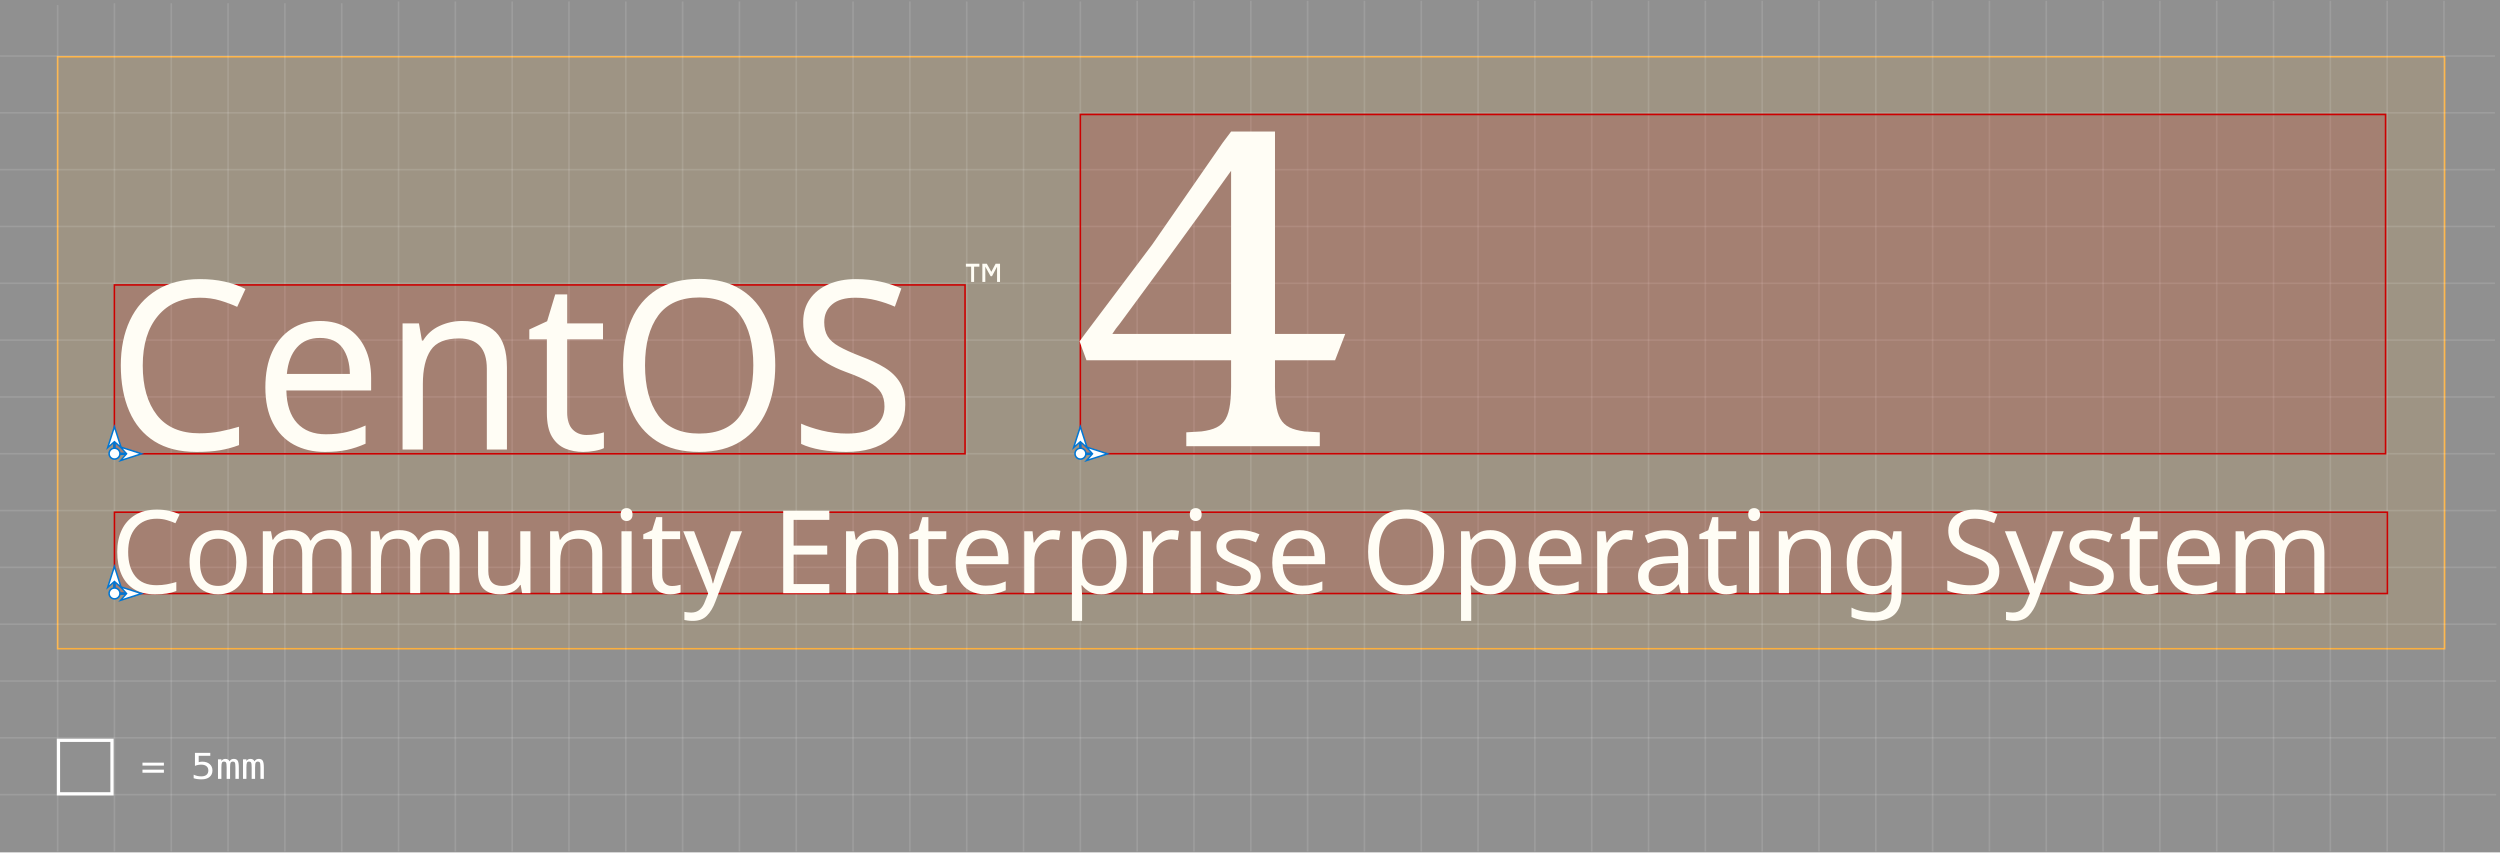
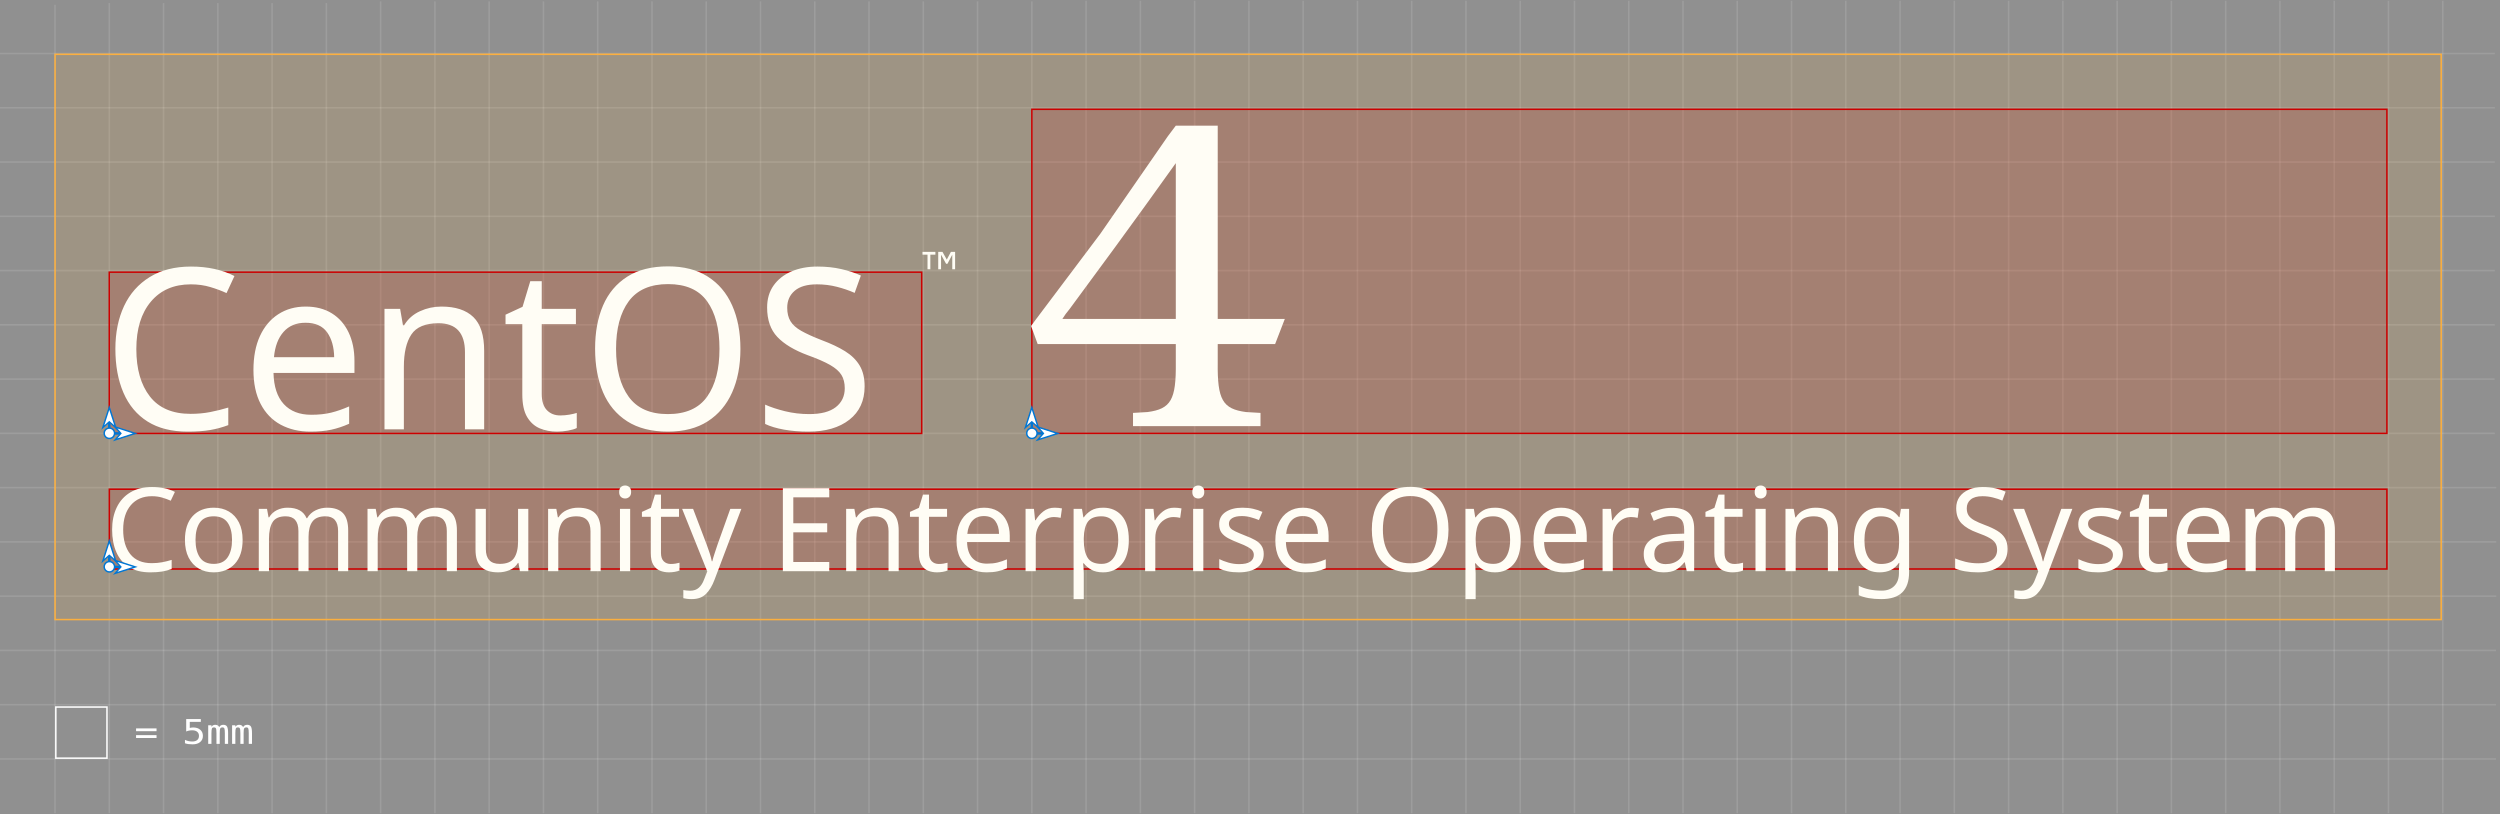
- <svg xmlns="http://www.w3.org/2000/svg" xmlns:xlink="http://www.w3.org/1999/xlink" width="779.528" height="265.748" id="svg3106" version="1.0">
+ <svg xmlns="http://www.w3.org/2000/svg" xmlns:xlink="http://www.w3.org/1999/xlink" width="816.188" height="265.748" id="svg3106" version="1.0">
  <defs id="defs3108">
    <clipPath clipPathUnits="userSpaceOnUse" id="clipPath4429">
      <g transform="matrix(0.9947658,0,0,1,1.786099,0)" id="g4431">
        <path style="fill:#eea623;fill-opacity:1;fill-rule:evenodd;stroke:none;stroke-width:30;stroke-linecap:round;stroke-linejoin:round;marker:none;marker-start:none;marker-mid:none;marker-end:none;stroke-miterlimit:4;stroke-dasharray:none;stroke-dashoffset:0;stroke-opacity:1;visibility:visible;display:inline;overflow:visible" d="M 322.541,2800.938 L 318.106,2806.667 L 313.671,2800.938 L 313.671,2757.795 L 294.732,2757.795 L 318.106,2732.258 L 341.238,2757.795 L 322.541,2757.795 L 322.541,2800.938 z" id="path4433" />
      </g>
    </clipPath>
  </defs>
  <g id="layer1" transform="translate(-0.2825948,-822.0471)">
-     <rect style="fill:#8c8c8c;fill-opacity:0.955;stroke:none;stroke-width:1;stroke-linecap:round;stroke-linejoin:miter;stroke-miterlimit:4;stroke-dasharray:none;stroke-dashoffset:0;stroke-opacity:0.089;display:inline" id="CENTOSARTWORK" width="779.528" height="265.748" x="0.283" y="822.047" clip-path="none" />
-     <rect y="839.764" x="18.249" height="184.56" width="744.297" id="rect5058" style="opacity:1;fill:#fcaf3e;fill-opacity:0.137;stroke:#fcaf3e;stroke-width:0.5;stroke-linecap:round;stroke-linejoin:miter;stroke-miterlimit:4;stroke-dasharray:none;stroke-opacity:1" />
+     <rect style="fill:#8c8c8c;fill-opacity:0.955;stroke:none;stroke-width:1;stroke-linecap:round;stroke-linejoin:miter;stroke-miterlimit:4;stroke-dasharray:none;stroke-dashoffset:0;stroke-opacity:0.089;display:inline" id="CENTOSARTWORK" width="816.188" height="265.748" x="0.283" y="822.047" clip-path="none" />
    <g id="g5132" style="stroke:#ffffff;stroke-width:0.5;stroke-miterlimit:4;stroke-dasharray:none;stroke-opacity:0.118">
      <path id="path3685" d="M 18.249,823.619 L 18.249,1087.545" style="fill:none;fill-rule:evenodd;stroke:#ffffff;stroke-width:0.5;stroke-linecap:butt;stroke-linejoin:miter;stroke-miterlimit:4;stroke-dasharray:none;stroke-opacity:0.118;display:inline" />
-       <path style="fill:none;fill-rule:evenodd;stroke:#ffffff;stroke-width:0.501;stroke-linecap:butt;stroke-linejoin:miter;stroke-miterlimit:4;stroke-dasharray:none;stroke-opacity:0.118;display:inline" d="M 35.965,823.06 L 35.965,1087.545" id="path3687" />
-       <path id="path3689" d="M 53.682,823.06 L 53.682,1087.545" style="fill:none;fill-rule:evenodd;stroke:#ffffff;stroke-width:0.501;stroke-linecap:butt;stroke-linejoin:miter;stroke-miterlimit:4;stroke-dasharray:none;stroke-opacity:0.118;display:inline" />
-       <path style="fill:none;fill-rule:evenodd;stroke:#ffffff;stroke-width:0.501;stroke-linecap:butt;stroke-linejoin:miter;stroke-miterlimit:4;stroke-dasharray:none;stroke-opacity:0.118;display:inline" d="M 71.399,823.06 L 71.399,1087.545" id="path3691" />
-       <path id="path3693" d="M 89.115,823.06 L 89.115,1087.545" style="fill:none;fill-rule:evenodd;stroke:#ffffff;stroke-width:0.501;stroke-linecap:butt;stroke-linejoin:miter;stroke-miterlimit:4;stroke-dasharray:none;stroke-opacity:0.118;display:inline" />
-       <path style="fill:none;fill-rule:evenodd;stroke:#ffffff;stroke-width:0.501;stroke-linecap:butt;stroke-linejoin:miter;stroke-miterlimit:4;stroke-dasharray:none;stroke-opacity:0.118;display:inline" d="M 106.832,823.06 L 106.832,1087.545" id="path3695" />
-       <path id="path3697" d="M 124.548,822.502 L 124.548,1087.545" style="fill:none;fill-rule:evenodd;stroke:#ffffff;stroke-width:0.501;stroke-linecap:butt;stroke-linejoin:miter;stroke-miterlimit:4;stroke-dasharray:none;stroke-opacity:0.118;display:inline" />
-       <path style="fill:none;fill-rule:evenodd;stroke:#ffffff;stroke-width:0.501;stroke-linecap:butt;stroke-linejoin:miter;stroke-miterlimit:4;stroke-dasharray:none;stroke-opacity:0.118;display:inline" d="M 142.265,822.502 L 142.265,1087.545" id="path3699" />
-       <path id="path3701" d="M 159.981,822.502 L 159.981,1087.545" style="fill:none;fill-rule:evenodd;stroke:#ffffff;stroke-width:0.501;stroke-linecap:butt;stroke-linejoin:miter;stroke-miterlimit:4;stroke-dasharray:none;stroke-opacity:0.118;display:inline" />
-       <path style="fill:none;fill-rule:evenodd;stroke:#ffffff;stroke-width:0.501;stroke-linecap:butt;stroke-linejoin:miter;stroke-miterlimit:4;stroke-dasharray:none;stroke-opacity:0.118;display:inline" d="M 177.698,822.502 L 177.698,1087.545" id="path3703" />
-       <path id="path3705" d="M 195.414,822.502 L 195.414,1087.545" style="fill:none;fill-rule:evenodd;stroke:#ffffff;stroke-width:0.501;stroke-linecap:butt;stroke-linejoin:miter;stroke-miterlimit:4;stroke-dasharray:none;stroke-opacity:0.118;display:inline" />
-       <path style="fill:none;fill-rule:evenodd;stroke:#ffffff;stroke-width:0.501;stroke-linecap:butt;stroke-linejoin:miter;stroke-miterlimit:4;stroke-dasharray:none;stroke-opacity:0.118;display:inline" d="M 213.131,822.502 L 213.131,1087.545" id="path3707" />
-       <path id="path3709" d="M 230.847,822.502 L 230.847,1087.545" style="fill:none;fill-rule:evenodd;stroke:#ffffff;stroke-width:0.501;stroke-linecap:butt;stroke-linejoin:miter;stroke-miterlimit:4;stroke-dasharray:none;stroke-opacity:0.118;display:inline" />
-       <path style="fill:none;fill-rule:evenodd;stroke:#ffffff;stroke-width:0.501;stroke-linecap:butt;stroke-linejoin:miter;stroke-miterlimit:4;stroke-dasharray:none;stroke-opacity:0.118;display:inline" d="M 283.997,822.502 L 283.997,1087.545" id="path3711" />
-       <path id="path3713" d="M 266.281,822.502 L 266.281,1087.545" style="fill:none;fill-rule:evenodd;stroke:#ffffff;stroke-width:0.501;stroke-linecap:butt;stroke-linejoin:miter;stroke-miterlimit:4;stroke-dasharray:none;stroke-opacity:0.118;display:inline" />
-       <path id="path3717" d="M 0.533,1034.396 L 778.368,1034.396" style="fill:none;fill-rule:evenodd;stroke:#ffffff;stroke-width:0.5;stroke-linecap:square;stroke-linejoin:miter;stroke-miterlimit:4;stroke-dasharray:none;stroke-opacity:0.118;display:inline" />
-       <path style="fill:none;fill-rule:evenodd;stroke:#ffffff;stroke-width:0.5;stroke-linecap:square;stroke-linejoin:miter;stroke-miterlimit:4;stroke-dasharray:none;stroke-opacity:0.118;display:inline" d="M 0.533,1016.679 L 778.439,1016.679" id="path3719" />
-       <path id="path3721" d="M 0.533,998.962 L 778.439,998.962" style="fill:none;fill-rule:evenodd;stroke:#ffffff;stroke-width:0.5;stroke-linecap:square;stroke-linejoin:miter;stroke-miterlimit:4;stroke-dasharray:none;stroke-opacity:0.118;display:inline" />
-       <path style="fill:none;fill-rule:evenodd;stroke:#ffffff;stroke-width:0.5;stroke-linecap:square;stroke-linejoin:miter;stroke-miterlimit:4;stroke-dasharray:none;stroke-opacity:0.118;display:inline" d="M 0.533,981.246 L 778.437,981.246" id="path3723" />
-       <path id="path3725" d="M 0.533,963.529 L 777.996,963.529" style="fill:none;fill-rule:evenodd;stroke:#ffffff;stroke-width:0.5;stroke-linecap:square;stroke-linejoin:miter;stroke-miterlimit:4;stroke-dasharray:none;stroke-opacity:0.118;display:inline" />
-       <path style="fill:none;fill-rule:evenodd;stroke:#ffffff;stroke-width:0.5;stroke-linecap:square;stroke-linejoin:miter;stroke-miterlimit:4;stroke-dasharray:none;stroke-opacity:0.118;display:inline" d="M 0.533,945.813 L 777.923,945.813" id="path3727" />
-       <path id="path3729" d="M 0.533,928.096 L 777.996,928.096" style="fill:none;fill-rule:evenodd;stroke:#ffffff;stroke-width:0.5;stroke-linecap:square;stroke-linejoin:miter;stroke-miterlimit:4;stroke-dasharray:none;stroke-opacity:0.118;display:inline" />
-       <path style="fill:none;fill-rule:evenodd;stroke:#ffffff;stroke-width:0.501;stroke-linecap:butt;stroke-linejoin:miter;stroke-miterlimit:4;stroke-dasharray:none;stroke-opacity:0.118;display:inline" d="M 248.564,822.502 L 248.564,1087.545" id="path3785" />
-       <path id="path3787" d="M 301.714,822.502 L 301.714,1087.545" style="fill:none;fill-rule:evenodd;stroke:#ffffff;stroke-width:0.501;stroke-linecap:butt;stroke-linejoin:miter;stroke-miterlimit:4;stroke-dasharray:none;stroke-opacity:0.118;display:inline" />
-       <path style="fill:none;fill-rule:evenodd;stroke:#ffffff;stroke-width:0.501;stroke-linecap:butt;stroke-linejoin:miter;stroke-miterlimit:4;stroke-dasharray:none;stroke-opacity:0.118;display:inline" d="M 319.43,822.502 L 319.43,1087.545" id="path3789" />
-       <path id="path3791" d="M 337.147,822.502 L 337.147,1087.545" style="fill:none;fill-rule:evenodd;stroke:#ffffff;stroke-width:0.501;stroke-linecap:butt;stroke-linejoin:miter;stroke-miterlimit:4;stroke-dasharray:none;stroke-opacity:0.118;display:inline" />
-       <path style="fill:none;fill-rule:evenodd;stroke:#ffffff;stroke-width:0.501;stroke-linecap:butt;stroke-linejoin:miter;stroke-miterlimit:4;stroke-dasharray:none;stroke-opacity:0.118;display:inline" d="M 354.863,822.297 L 354.863,1087.545" id="path3793" />
-       <path style="fill:none;fill-rule:evenodd;stroke:#ffffff;stroke-width:0.5;stroke-linecap:square;stroke-linejoin:miter;stroke-miterlimit:4;stroke-dasharray:none;stroke-opacity:0.118;display:inline" d="M 0.533,910.38 L 777.995,910.38" id="path6619" />
-       <path id="path6621" d="M 0.533,892.663 L 777.995,892.663" style="fill:none;fill-rule:evenodd;stroke:#ffffff;stroke-width:0.5;stroke-linecap:square;stroke-linejoin:miter;stroke-miterlimit:4;stroke-dasharray:none;stroke-opacity:0.118;display:inline" />
-       <path id="path4235" d="M 372.58,822.297 L 372.58,1087.545" style="fill:none;fill-rule:evenodd;stroke:#ffffff;stroke-width:0.501;stroke-linecap:butt;stroke-linejoin:miter;stroke-miterlimit:4;stroke-dasharray:none;stroke-opacity:0.118;display:inline" />
-       <path style="fill:none;fill-rule:evenodd;stroke:#ffffff;stroke-width:0.501;stroke-linecap:butt;stroke-linejoin:miter;stroke-miterlimit:4;stroke-dasharray:none;stroke-opacity:0.118;display:inline" d="M 390.296,822.297 L 390.296,1087.545" id="path4237" />
-       <path id="path4239" d="M 408.013,822.297 L 408.013,1087.545" style="fill:none;fill-rule:evenodd;stroke:#ffffff;stroke-width:0.501;stroke-linecap:butt;stroke-linejoin:miter;stroke-miterlimit:4;stroke-dasharray:none;stroke-opacity:0.118;display:inline" />
-       <path style="fill:none;fill-rule:evenodd;stroke:#ffffff;stroke-width:0.501;stroke-linecap:butt;stroke-linejoin:miter;stroke-miterlimit:4;stroke-dasharray:none;stroke-opacity:0.118;display:inline" d="M 425.73,822.297 L 425.73,1087.545" id="path5011" />
-       <path id="path2647" d="M 443.446,822.297 L 443.446,1087.545" style="fill:none;fill-rule:evenodd;stroke:#ffffff;stroke-width:0.501;stroke-linecap:butt;stroke-linejoin:miter;stroke-miterlimit:4;stroke-dasharray:none;stroke-opacity:0.118;display:inline" />
-       <path style="fill:none;fill-rule:evenodd;stroke:#ffffff;stroke-width:0.5;stroke-linecap:square;stroke-linejoin:miter;stroke-miterlimit:4;stroke-dasharray:none;stroke-opacity:0.118;display:inline" d="M 0.533,1052.112 L 778.368,1052.112" id="path2479" />
-       <path id="path2481" d="M 0.533,1069.829 L 778.368,1069.829" style="fill:none;fill-rule:evenodd;stroke:#ffffff;stroke-width:0.5;stroke-linecap:square;stroke-linejoin:miter;stroke-miterlimit:4;stroke-dasharray:none;stroke-opacity:0.118;display:inline" />
-       <path style="fill:none;fill-rule:evenodd;stroke:#ffffff;stroke-width:0.501;stroke-linecap:butt;stroke-linejoin:miter;stroke-miterlimit:4;stroke-dasharray:none;stroke-opacity:0.118;display:inline" d="M 461.163,822.297 L 461.163,1087.545" id="path2485" />
-       <path id="path2487" d="M 478.879,822.297 L 478.879,1087.545" style="fill:none;fill-rule:evenodd;stroke:#ffffff;stroke-width:0.501;stroke-linecap:butt;stroke-linejoin:miter;stroke-miterlimit:4;stroke-dasharray:none;stroke-opacity:0.118;display:inline" />
-       <path style="fill:none;fill-rule:evenodd;stroke:#ffffff;stroke-width:0.501;stroke-linecap:butt;stroke-linejoin:miter;stroke-miterlimit:4;stroke-dasharray:none;stroke-opacity:0.118;display:inline" d="M 496.596,822.297 L 496.596,1087.545" id="path2489" />
-       <path id="path2491" d="M 514.312,822.297 L 514.312,1087.545" style="fill:none;fill-rule:evenodd;stroke:#ffffff;stroke-width:0.501;stroke-linecap:butt;stroke-linejoin:miter;stroke-miterlimit:4;stroke-dasharray:none;stroke-opacity:0.118;display:inline" />
-       <path style="fill:none;fill-rule:evenodd;stroke:#ffffff;stroke-width:0.501;stroke-linecap:butt;stroke-linejoin:miter;stroke-miterlimit:4;stroke-dasharray:none;stroke-opacity:0.118;display:inline" d="M 532.029,822.297 L 532.029,1087.545" id="path2493" />
-       <path id="path2495" d="M 549.745,822.297 L 549.745,1087.545" style="fill:none;fill-rule:evenodd;stroke:#ffffff;stroke-width:0.501;stroke-linecap:butt;stroke-linejoin:miter;stroke-miterlimit:4;stroke-dasharray:none;stroke-opacity:0.118;display:inline" />
-       <path style="fill:none;fill-rule:evenodd;stroke:#ffffff;stroke-width:0.501;stroke-linecap:butt;stroke-linejoin:miter;stroke-miterlimit:4;stroke-dasharray:none;stroke-opacity:0.118;display:inline" d="M 567.462,822.297 L 567.462,1087.545" id="path2497" />
-       <path id="path2499" d="M 585.179,822.297 L 585.179,1087.545" style="fill:none;fill-rule:evenodd;stroke:#ffffff;stroke-width:0.501;stroke-linecap:butt;stroke-linejoin:miter;stroke-miterlimit:4;stroke-dasharray:none;stroke-opacity:0.118;display:inline" />
-       <path style="fill:none;fill-rule:evenodd;stroke:#ffffff;stroke-width:0.501;stroke-linecap:butt;stroke-linejoin:miter;stroke-miterlimit:4;stroke-dasharray:none;stroke-opacity:0.118;display:inline" d="M 602.895,822.297 L 602.895,1087.545" id="path2501" />
-       <path id="path2503" d="M 620.612,822.297 L 620.612,1087.545" style="fill:none;fill-rule:evenodd;stroke:#ffffff;stroke-width:0.501;stroke-linecap:butt;stroke-linejoin:miter;stroke-miterlimit:4;stroke-dasharray:none;stroke-opacity:0.118;display:inline" />
-       <path style="fill:none;fill-rule:evenodd;stroke:#ffffff;stroke-width:0.501;stroke-linecap:butt;stroke-linejoin:miter;stroke-miterlimit:4;stroke-dasharray:none;stroke-opacity:0.118;display:inline" d="M 638.328,822.297 L 638.328,1087.545" id="path2505" />
-       <path id="path2507" d="M 656.045,822.297 L 656.045,1087.545" style="fill:none;fill-rule:evenodd;stroke:#ffffff;stroke-width:0.501;stroke-linecap:butt;stroke-linejoin:miter;stroke-miterlimit:4;stroke-dasharray:none;stroke-opacity:0.118;display:inline" />
-       <path style="fill:none;fill-rule:evenodd;stroke:#ffffff;stroke-width:0.501;stroke-linecap:butt;stroke-linejoin:miter;stroke-miterlimit:4;stroke-dasharray:none;stroke-opacity:0.118;display:inline" d="M 709.194,822.297 L 709.194,1087.545" id="path2509" />
-       <path id="path2511" d="M 673.761,822.297 L 673.761,1087.545" style="fill:none;fill-rule:evenodd;stroke:#ffffff;stroke-width:0.501;stroke-linecap:butt;stroke-linejoin:miter;stroke-miterlimit:4;stroke-dasharray:none;stroke-opacity:0.118;display:inline" />
-       <path style="fill:none;fill-rule:evenodd;stroke:#ffffff;stroke-width:0.501;stroke-linecap:butt;stroke-linejoin:miter;stroke-miterlimit:4;stroke-dasharray:none;stroke-opacity:0.118;display:inline" d="M 691.478,822.297 L 691.478,1087.545" id="path2513" />
-       <path id="path2515" d="M 744.627,822.297 L 744.627,1087.545" style="fill:none;fill-rule:evenodd;stroke:#ffffff;stroke-width:0.501;stroke-linecap:butt;stroke-linejoin:miter;stroke-miterlimit:4;stroke-dasharray:none;stroke-opacity:0.118;display:inline" />
-       <path style="fill:none;fill-rule:evenodd;stroke:#ffffff;stroke-width:0.501;stroke-linecap:butt;stroke-linejoin:miter;stroke-miterlimit:4;stroke-dasharray:none;stroke-opacity:0.118;display:inline" d="M 726.911,822.297 L 726.911,1087.545" id="path2517" />
-       <path id="path2519" d="M 762.344,822.297 L 762.344,1087.545" style="fill:none;fill-rule:evenodd;stroke:#ffffff;stroke-width:0.501;stroke-linecap:butt;stroke-linejoin:miter;stroke-miterlimit:4;stroke-dasharray:none;stroke-opacity:0.118;display:inline" />
-       <path id="path9589" d="M 0.533,874.947 L 777.995,874.947" style="fill:none;fill-rule:evenodd;stroke:#ffffff;stroke-width:0.5;stroke-linecap:square;stroke-linejoin:miter;stroke-miterlimit:4;stroke-dasharray:none;stroke-opacity:0.118;display:inline" />
-       <path style="fill:none;fill-rule:evenodd;stroke:#ffffff;stroke-width:0.5;stroke-linecap:square;stroke-linejoin:miter;stroke-miterlimit:4;stroke-dasharray:none;stroke-opacity:0.118;display:inline" d="M 0.533,857.23 L 777.995,857.23" id="path9591" />
-       <path id="path9593" d="M 0.533,839.514 L 777.995,839.514" style="fill:none;fill-rule:evenodd;stroke:#ffffff;stroke-width:0.5;stroke-linecap:square;stroke-linejoin:miter;stroke-miterlimit:4;stroke-dasharray:none;stroke-opacity:0.118;display:inline" />
+       <path style="fill:none;fill-rule:evenodd;stroke:#ffffff;stroke-width:0.5;stroke-linecap:butt;stroke-linejoin:miter;stroke-miterlimit:4;stroke-dasharray:none;stroke-opacity:0.118;display:inline" d="M 35.965,823.06 L 35.965,1087.545" id="path3687" />
+       <path id="path3689" d="M 53.682,823.06 L 53.682,1087.545" style="fill:none;fill-rule:evenodd;stroke:#ffffff;stroke-width:0.5;stroke-linecap:butt;stroke-linejoin:miter;stroke-miterlimit:4;stroke-dasharray:none;stroke-opacity:0.118;display:inline" />
+       <path style="fill:none;fill-rule:evenodd;stroke:#ffffff;stroke-width:0.5;stroke-linecap:butt;stroke-linejoin:miter;stroke-miterlimit:4;stroke-dasharray:none;stroke-opacity:0.118;display:inline" d="M 71.399,823.06 L 71.399,1087.545" id="path3691" />
+       <path id="path3693" d="M 89.115,823.06 L 89.115,1087.545" style="fill:none;fill-rule:evenodd;stroke:#ffffff;stroke-width:0.5;stroke-linecap:butt;stroke-linejoin:miter;stroke-miterlimit:4;stroke-dasharray:none;stroke-opacity:0.118;display:inline" />
+       <path style="fill:none;fill-rule:evenodd;stroke:#ffffff;stroke-width:0.5;stroke-linecap:butt;stroke-linejoin:miter;stroke-miterlimit:4;stroke-dasharray:none;stroke-opacity:0.118;display:inline" d="M 106.832,823.06 L 106.832,1087.545" id="path3695" />
+       <path id="path3697" d="M 124.548,822.502 L 124.548,1087.545" style="fill:none;fill-rule:evenodd;stroke:#ffffff;stroke-width:0.5;stroke-linecap:butt;stroke-linejoin:miter;stroke-miterlimit:4;stroke-dasharray:none;stroke-opacity:0.118;display:inline" />
+       <path style="fill:none;fill-rule:evenodd;stroke:#ffffff;stroke-width:0.5;stroke-linecap:butt;stroke-linejoin:miter;stroke-miterlimit:4;stroke-dasharray:none;stroke-opacity:0.118;display:inline" d="M 142.265,822.502 L 142.265,1087.545" id="path3699" />
+       <path id="path3701" d="M 159.981,822.502 L 159.981,1087.545" style="fill:none;fill-rule:evenodd;stroke:#ffffff;stroke-width:0.5;stroke-linecap:butt;stroke-linejoin:miter;stroke-miterlimit:4;stroke-dasharray:none;stroke-opacity:0.118;display:inline" />
+       <path style="fill:none;fill-rule:evenodd;stroke:#ffffff;stroke-width:0.5;stroke-linecap:butt;stroke-linejoin:miter;stroke-miterlimit:4;stroke-dasharray:none;stroke-opacity:0.118;display:inline" d="M 177.698,822.502 L 177.698,1087.545" id="path3703" />
+       <path id="path3705" d="M 195.414,822.502 L 195.414,1087.545" style="fill:none;fill-rule:evenodd;stroke:#ffffff;stroke-width:0.5;stroke-linecap:butt;stroke-linejoin:miter;stroke-miterlimit:4;stroke-dasharray:none;stroke-opacity:0.118;display:inline" />
+       <path style="fill:none;fill-rule:evenodd;stroke:#ffffff;stroke-width:0.5;stroke-linecap:butt;stroke-linejoin:miter;stroke-miterlimit:4;stroke-dasharray:none;stroke-opacity:0.118;display:inline" d="M 213.131,822.502 L 213.131,1087.545" id="path3707" />
+       <path id="path3709" d="M 230.847,822.502 L 230.847,1087.545" style="fill:none;fill-rule:evenodd;stroke:#ffffff;stroke-width:0.5;stroke-linecap:butt;stroke-linejoin:miter;stroke-miterlimit:4;stroke-dasharray:none;stroke-opacity:0.118;display:inline" />
+       <path style="fill:none;fill-rule:evenodd;stroke:#ffffff;stroke-width:0.5;stroke-linecap:butt;stroke-linejoin:miter;stroke-miterlimit:4;stroke-dasharray:none;stroke-opacity:0.118;display:inline" d="M 283.997,822.502 L 283.997,1087.545" id="path3711" />
+       <path id="path3713" d="M 266.281,822.502 L 266.281,1087.545" style="fill:none;fill-rule:evenodd;stroke:#ffffff;stroke-width:0.5;stroke-linecap:butt;stroke-linejoin:miter;stroke-miterlimit:4;stroke-dasharray:none;stroke-opacity:0.118;display:inline" />
+       <path id="path3717" d="M 0.538,1034.391 L 814.913,1034.391" style="fill:none;fill-rule:evenodd;stroke:#ffffff;stroke-width:0.512;stroke-linecap:square;stroke-linejoin:miter;stroke-miterlimit:4;stroke-dasharray:none;stroke-opacity:0.118;display:inline" />
+       <path style="fill:none;fill-rule:evenodd;stroke:#ffffff;stroke-width:0.512;stroke-linecap:square;stroke-linejoin:miter;stroke-miterlimit:4;stroke-dasharray:none;stroke-opacity:0.118;display:inline" d="M 0.538,1016.676 L 814.987,1016.676" id="path3719" />
+       <path id="path3721" d="M 0.538,998.96 L 814.987,998.96" style="fill:none;fill-rule:evenodd;stroke:#ffffff;stroke-width:0.512;stroke-linecap:square;stroke-linejoin:miter;stroke-miterlimit:4;stroke-dasharray:none;stroke-opacity:0.118;display:inline" />
+       <path style="fill:none;fill-rule:evenodd;stroke:#ffffff;stroke-width:0.512;stroke-linecap:square;stroke-linejoin:miter;stroke-miterlimit:4;stroke-dasharray:none;stroke-opacity:0.118;display:inline" d="M 0.538,981.245 L 814.985,981.245" id="path3723" />
+       <path id="path3725" d="M 0.538,963.529 L 814.523,963.529" style="fill:none;fill-rule:evenodd;stroke:#ffffff;stroke-width:0.512;stroke-linecap:square;stroke-linejoin:miter;stroke-miterlimit:4;stroke-dasharray:none;stroke-opacity:0.118;display:inline" />
+       <path style="fill:none;fill-rule:evenodd;stroke:#ffffff;stroke-width:0.512;stroke-linecap:square;stroke-linejoin:miter;stroke-miterlimit:4;stroke-dasharray:none;stroke-opacity:0.118;display:inline" d="M 0.538,945.813 L 814.447,945.813" id="path3727" />
+       <path id="path3729" d="M 0.538,928.098 L 814.523,928.098" style="fill:none;fill-rule:evenodd;stroke:#ffffff;stroke-width:0.512;stroke-linecap:square;stroke-linejoin:miter;stroke-miterlimit:4;stroke-dasharray:none;stroke-opacity:0.118;display:inline" />
+       <path style="fill:none;fill-rule:evenodd;stroke:#ffffff;stroke-width:0.5;stroke-linecap:butt;stroke-linejoin:miter;stroke-miterlimit:4;stroke-dasharray:none;stroke-opacity:0.118;display:inline" d="M 248.564,822.502 L 248.564,1087.545" id="path3785" />
+       <path id="path3787" d="M 301.714,822.502 L 301.714,1087.545" style="fill:none;fill-rule:evenodd;stroke:#ffffff;stroke-width:0.5;stroke-linecap:butt;stroke-linejoin:miter;stroke-miterlimit:4;stroke-dasharray:none;stroke-opacity:0.118;display:inline" />
+       <path style="fill:none;fill-rule:evenodd;stroke:#ffffff;stroke-width:0.5;stroke-linecap:butt;stroke-linejoin:miter;stroke-miterlimit:4;stroke-dasharray:none;stroke-opacity:0.118;display:inline" d="M 319.43,822.502 L 319.43,1087.545" id="path3789" />
+       <path id="path3791" d="M 337.147,822.502 L 337.147,1087.545" style="fill:none;fill-rule:evenodd;stroke:#ffffff;stroke-width:0.5;stroke-linecap:butt;stroke-linejoin:miter;stroke-miterlimit:4;stroke-dasharray:none;stroke-opacity:0.118;display:inline" />
+       <path style="fill:none;fill-rule:evenodd;stroke:#ffffff;stroke-width:0.5;stroke-linecap:butt;stroke-linejoin:miter;stroke-miterlimit:4;stroke-dasharray:none;stroke-opacity:0.118;display:inline" d="M 354.863,822.297 L 354.863,1087.545" id="path3793" />
+       <path style="fill:none;fill-rule:evenodd;stroke:#ffffff;stroke-width:0.512;stroke-linecap:square;stroke-linejoin:miter;stroke-miterlimit:4;stroke-dasharray:none;stroke-opacity:0.118;display:inline" d="M 0.538,910.382 L 814.522,910.382" id="path6619" />
+       <path id="path6621" d="M 0.538,892.666 L 814.522,892.666" style="fill:none;fill-rule:evenodd;stroke:#ffffff;stroke-width:0.512;stroke-linecap:square;stroke-linejoin:miter;stroke-miterlimit:4;stroke-dasharray:none;stroke-opacity:0.118;display:inline" />
+       <path id="path4235" d="M 372.58,822.297 L 372.58,1087.545" style="fill:none;fill-rule:evenodd;stroke:#ffffff;stroke-width:0.5;stroke-linecap:butt;stroke-linejoin:miter;stroke-miterlimit:4;stroke-dasharray:none;stroke-opacity:0.118;display:inline" />
+       <path style="fill:none;fill-rule:evenodd;stroke:#ffffff;stroke-width:0.5;stroke-linecap:butt;stroke-linejoin:miter;stroke-miterlimit:4;stroke-dasharray:none;stroke-opacity:0.118;display:inline" d="M 390.296,822.297 L 390.296,1087.545" id="path4237" />
+       <path id="path4239" d="M 408.013,822.297 L 408.013,1087.545" style="fill:none;fill-rule:evenodd;stroke:#ffffff;stroke-width:0.5;stroke-linecap:butt;stroke-linejoin:miter;stroke-miterlimit:4;stroke-dasharray:none;stroke-opacity:0.118;display:inline" />
+       <path style="fill:none;fill-rule:evenodd;stroke:#ffffff;stroke-width:0.5;stroke-linecap:butt;stroke-linejoin:miter;stroke-miterlimit:4;stroke-dasharray:none;stroke-opacity:0.118;display:inline" d="M 425.73,822.297 L 425.73,1087.545" id="path5011" />
+       <path id="path2647" d="M 443.446,822.297 L 443.446,1087.545" style="fill:none;fill-rule:evenodd;stroke:#ffffff;stroke-width:0.5;stroke-linecap:butt;stroke-linejoin:miter;stroke-miterlimit:4;stroke-dasharray:none;stroke-opacity:0.118;display:inline" />
+       <path style="fill:none;fill-rule:evenodd;stroke:#ffffff;stroke-width:0.512;stroke-linecap:square;stroke-linejoin:miter;stroke-miterlimit:4;stroke-dasharray:none;stroke-opacity:0.118;display:inline" d="M 0.538,1052.107 L 814.913,1052.107" id="path2479" />
+       <path id="path2481" d="M 0.538,1069.823 L 814.913,1069.823" style="fill:none;fill-rule:evenodd;stroke:#ffffff;stroke-width:0.512;stroke-linecap:square;stroke-linejoin:miter;stroke-miterlimit:4;stroke-dasharray:none;stroke-opacity:0.118;display:inline" />
+       <path style="fill:none;fill-rule:evenodd;stroke:#ffffff;stroke-width:0.5;stroke-linecap:butt;stroke-linejoin:miter;stroke-miterlimit:4;stroke-dasharray:none;stroke-opacity:0.118;display:inline" d="M 461.163,822.297 L 461.163,1087.545" id="path2485" />
+       <path id="path2487" d="M 478.879,822.297 L 478.879,1087.545" style="fill:none;fill-rule:evenodd;stroke:#ffffff;stroke-width:0.5;stroke-linecap:butt;stroke-linejoin:miter;stroke-miterlimit:4;stroke-dasharray:none;stroke-opacity:0.118;display:inline" />
+       <path style="fill:none;fill-rule:evenodd;stroke:#ffffff;stroke-width:0.5;stroke-linecap:butt;stroke-linejoin:miter;stroke-miterlimit:4;stroke-dasharray:none;stroke-opacity:0.118;display:inline" d="M 496.596,822.297 L 496.596,1087.545" id="path2489" />
+       <path id="path2491" d="M 514.312,822.297 L 514.312,1087.545" style="fill:none;fill-rule:evenodd;stroke:#ffffff;stroke-width:0.5;stroke-linecap:butt;stroke-linejoin:miter;stroke-miterlimit:4;stroke-dasharray:none;stroke-opacity:0.118;display:inline" />
+       <path style="fill:none;fill-rule:evenodd;stroke:#ffffff;stroke-width:0.5;stroke-linecap:butt;stroke-linejoin:miter;stroke-miterlimit:4;stroke-dasharray:none;stroke-opacity:0.118;display:inline" d="M 532.029,822.297 L 532.029,1087.545" id="path2493" />
+       <path id="path2495" d="M 549.745,822.297 L 549.745,1087.545" style="fill:none;fill-rule:evenodd;stroke:#ffffff;stroke-width:0.5;stroke-linecap:butt;stroke-linejoin:miter;stroke-miterlimit:4;stroke-dasharray:none;stroke-opacity:0.118;display:inline" />
+       <path style="fill:none;fill-rule:evenodd;stroke:#ffffff;stroke-width:0.5;stroke-linecap:butt;stroke-linejoin:miter;stroke-miterlimit:4;stroke-dasharray:none;stroke-opacity:0.118;display:inline" d="M 567.462,822.297 L 567.462,1087.545" id="path2497" />
+       <path id="path2499" d="M 585.178,822.297 L 585.178,1087.545" style="fill:none;fill-rule:evenodd;stroke:#ffffff;stroke-width:0.5;stroke-linecap:butt;stroke-linejoin:miter;stroke-miterlimit:4;stroke-dasharray:none;stroke-opacity:0.118;display:inline" />
+       <path style="fill:none;fill-rule:evenodd;stroke:#ffffff;stroke-width:0.5;stroke-linecap:butt;stroke-linejoin:miter;stroke-miterlimit:4;stroke-dasharray:none;stroke-opacity:0.118;display:inline" d="M 602.895,822.297 L 602.895,1087.545" id="path2501" />
+       <path id="path2503" d="M 620.612,822.297 L 620.612,1087.545" style="fill:none;fill-rule:evenodd;stroke:#ffffff;stroke-width:0.5;stroke-linecap:butt;stroke-linejoin:miter;stroke-miterlimit:4;stroke-dasharray:none;stroke-opacity:0.118;display:inline" />
+       <path style="fill:none;fill-rule:evenodd;stroke:#ffffff;stroke-width:0.5;stroke-linecap:butt;stroke-linejoin:miter;stroke-miterlimit:4;stroke-dasharray:none;stroke-opacity:0.118;display:inline" d="M 638.328,822.297 L 638.328,1087.545" id="path2505" />
+       <path id="path2507" d="M 656.045,822.297 L 656.045,1087.545" style="fill:none;fill-rule:evenodd;stroke:#ffffff;stroke-width:0.5;stroke-linecap:butt;stroke-linejoin:miter;stroke-miterlimit:4;stroke-dasharray:none;stroke-opacity:0.118;display:inline" />
+       <path style="fill:none;fill-rule:evenodd;stroke:#ffffff;stroke-width:0.5;stroke-linecap:butt;stroke-linejoin:miter;stroke-miterlimit:4;stroke-dasharray:none;stroke-opacity:0.118;display:inline" d="M 709.194,822.297 L 709.194,1087.545" id="path2509" />
+       <path id="path2511" d="M 673.761,822.297 L 673.761,1087.545" style="fill:none;fill-rule:evenodd;stroke:#ffffff;stroke-width:0.5;stroke-linecap:butt;stroke-linejoin:miter;stroke-miterlimit:4;stroke-dasharray:none;stroke-opacity:0.118;display:inline" />
+       <path style="fill:none;fill-rule:evenodd;stroke:#ffffff;stroke-width:0.5;stroke-linecap:butt;stroke-linejoin:miter;stroke-miterlimit:4;stroke-dasharray:none;stroke-opacity:0.118;display:inline" d="M 691.478,822.297 L 691.478,1087.545" id="path2513" />
+       <path id="path2515" d="M 744.627,822.297 L 744.627,1087.545" style="fill:none;fill-rule:evenodd;stroke:#ffffff;stroke-width:0.5;stroke-linecap:butt;stroke-linejoin:miter;stroke-miterlimit:4;stroke-dasharray:none;stroke-opacity:0.118;display:inline" />
+       <path style="fill:none;fill-rule:evenodd;stroke:#ffffff;stroke-width:0.5;stroke-linecap:butt;stroke-linejoin:miter;stroke-miterlimit:4;stroke-dasharray:none;stroke-opacity:0.118;display:inline" d="M 726.911,822.297 L 726.911,1087.545" id="path2517" />
+       <path id="path2519" d="M 762.344,822.297 L 762.344,1087.545" style="fill:none;fill-rule:evenodd;stroke:#ffffff;stroke-width:0.5;stroke-linecap:butt;stroke-linejoin:miter;stroke-miterlimit:4;stroke-dasharray:none;stroke-opacity:0.118;display:inline" />
+       <path id="path9589" d="M 0.538,874.951 L 814.522,874.951" style="fill:none;fill-rule:evenodd;stroke:#ffffff;stroke-width:0.512;stroke-linecap:square;stroke-linejoin:miter;stroke-miterlimit:4;stroke-dasharray:none;stroke-opacity:0.118;display:inline" />
+       <path style="fill:none;fill-rule:evenodd;stroke:#ffffff;stroke-width:0.512;stroke-linecap:square;stroke-linejoin:miter;stroke-miterlimit:4;stroke-dasharray:none;stroke-opacity:0.118;display:inline" d="M 0.538,857.235 L 814.522,857.235" id="path9591" />
+       <path id="path9593" d="M 0.538,839.519 L 814.522,839.519" style="fill:none;fill-rule:evenodd;stroke:#ffffff;stroke-width:0.512;stroke-linecap:square;stroke-linejoin:miter;stroke-miterlimit:4;stroke-dasharray:none;stroke-opacity:0.118;display:inline" />
+       <path style="fill:none;fill-rule:evenodd;stroke:#ffffff;stroke-width:0.5;stroke-linecap:butt;stroke-linejoin:miter;stroke-miterlimit:4;stroke-dasharray:none;stroke-opacity:0.118;display:inline" d="M 780.061,822.297 L 780.061,1087.545" id="path4315" />
+       <path id="path4317" d="M 797.777,822.297 L 797.777,1087.545" style="fill:none;fill-rule:evenodd;stroke:#ffffff;stroke-width:0.5;stroke-linecap:butt;stroke-linejoin:miter;stroke-miterlimit:4;stroke-dasharray:none;stroke-opacity:0.118;display:inline" />
    </g>
+     <rect y="839.769" x="18.255" height="184.549" width="779.016" id="rect5058" style="opacity:1;fill:#fcaf3e;fill-opacity:0.137;stroke:#fcaf3e;stroke-width:0.5;stroke-linecap:round;stroke-linejoin:miter;stroke-miterlimit:4;stroke-dasharray:none;stroke-opacity:1" />
    <text xml:space="preserve" style="font-size:11.11px;font-style:normal;font-variant:normal;font-weight:normal;font-stretch:normal;text-align:start;line-height:125%;writing-mode:lr-tb;text-anchor:start;fill:#ffffff;fill-opacity:1;stroke:none;stroke-width:1;stroke-linecap:butt;stroke-linejoin:miter;stroke-miterlimit:4;stroke-dasharray:none;stroke-opacity:1;font-family:DejaVu LGC Sans Mono;-inkscape-font-specification:DejaVu LGC Sans Mono" x="40.87" y="1150.281" id="text5060" transform="scale(1.080181,0.925771)">
      <tspan id="tspan5062" x="40.87" y="1150.281" style="font-size:12px">= 5mm</tspan>
    </text>
-     <rect style="opacity:1;fill:none;fill-opacity:1;stroke:#ffffff;stroke-width:1.018;stroke-linecap:round;stroke-linejoin:miter;stroke-miterlimit:4;stroke-dasharray:none;stroke-opacity:1" id="rect5066" width="16.699" height="16.699" x="18.508" y="1052.871" />
+     <rect style="opacity:1;fill:none;fill-opacity:1;stroke:#ffffff;stroke-width:0.5;stroke-linecap:round;stroke-linejoin:miter;stroke-miterlimit:4;stroke-dasharray:none;stroke-opacity:1" id="rect5066" width="16.699" height="16.699" x="18.508" y="1052.871" />
    <text xml:space="preserve" style="font-size:18.264px;font-style:normal;font-weight:normal;fill:#fffdf5;fill-opacity:1;stroke:none;stroke-width:1;stroke-linecap:butt;stroke-linejoin:miter;stroke-miterlimit:4;stroke-dasharray:none;stroke-opacity:1;font-family:Bitstream Vera Sans" x="328.937" y="835.497" id="text5087" transform="scale(0.9092079,1.099858)">
      <tspan id="tspan5089" x="328.937" y="835.497">™</tspan>
    </text>
-     <rect y="857.729" x="337.146" height="105.801" width="406.982" id="rect9587" style="opacity:1;fill:#cc0000;fill-opacity:0.137;stroke:#cc0000;stroke-width:0.5;stroke-linecap:round;stroke-linejoin:miter;stroke-miterlimit:4;stroke-dasharray:none;stroke-opacity:1" />
+     <rect y="857.74" x="337.156" height="105.78" width="442.392" id="rect9587" style="opacity:1;fill:#cc0000;fill-opacity:0.137;stroke:#cc0000;stroke-width:0.5;stroke-linecap:round;stroke-linejoin:miter;stroke-miterlimit:4;stroke-dasharray:none;stroke-opacity:1" />
    <text xml:space="preserve" style="font-size:144.083px;font-style:normal;font-variant:normal;font-weight:normal;font-stretch:normal;text-align:start;line-height:0%;writing-mode:lr-tb;text-anchor:start;fill:#fffdf5;fill-opacity:1;stroke:none;stroke-width:1px;stroke-linecap:butt;stroke-linejoin:miter;stroke-opacity:1;font-family:URW Bookman L;-inkscape-font-specification:URW Bookman L" x="333.294" y="961.177" id="text9583">
      <tspan id="tspan9585" x="333.294" y="961.177" style="font-size:144.083px;font-style:normal;font-variant:normal;font-weight:normal;font-stretch:normal;text-align:start;line-height:0%;writing-mode:lr-tb;text-anchor:start;fill:#fffdf5;font-family:URW Bookman L;-inkscape-font-specification:URW Bookman L">4</tspan>
    </text>
    <rect style="opacity:1;fill:#cc0000;fill-opacity:0.137;stroke:#cc0000;stroke-width:0.5;stroke-linecap:round;stroke-linejoin:miter;stroke-miterlimit:4;stroke-dasharray:none;stroke-opacity:1" id="rect14283" width="265.248" height="52.65" x="35.946" y="910.899" />
    <text transform="scale(0.9903898,1.009703)" xml:space="preserve" style="font-size:72.706px;font-style:normal;font-variant:normal;font-weight:200;font-stretch:normal;text-align:start;line-height:125%;writing-mode:lr-tb;text-anchor:start;fill:#fffdf5;fill-opacity:1;stroke:none;stroke-width:1;stroke-linecap:butt;stroke-linejoin:miter;stroke-miterlimit:4;stroke-dasharray:none;stroke-opacity:1;display:inline;font-family:Denmark;-inkscape-font-specification:Denmark Ultra-Light" x="33.881" y="952.975" id="text5083" clip-path="none">
      <tspan id="tspan5085" x="33.881" y="952.975" style="font-size:72.706px;font-style:normal;font-variant:normal;font-weight:200;font-stretch:normal;text-align:start;line-height:125%;writing-mode:lr-tb;text-anchor:start;fill:#fffdf5;fill-opacity:1;stroke-width:1;stroke-miterlimit:4;stroke-dasharray:none;font-family:Denmark;-inkscape-font-specification:Denmark Ultra-Light">CentOS</tspan>
    </text>
-     <rect y="981.753" x="35.965" height="25.367" width="708.725" id="rect2477" style="opacity:1;fill:#cc0000;fill-opacity:0.137;stroke:#cc0000;stroke-width:0.5;stroke-linecap:round;stroke-linejoin:miter;stroke-miterlimit:4;stroke-dasharray:none;stroke-opacity:1" />
-     <text clip-path="none" id="text2473" y="1007.009" x="34.636" style="font-size:36.004px;font-style:normal;font-variant:normal;font-weight:200;font-stretch:normal;text-align:start;line-height:125%;writing-mode:lr-tb;text-anchor:start;fill:#fffdf5;fill-opacity:1;stroke:none;stroke-width:1;stroke-linecap:butt;stroke-linejoin:miter;stroke-miterlimit:4;stroke-dasharray:none;stroke-opacity:1;display:inline;font-family:Denmark;-inkscape-font-specification:Denmark Ultra-Light" xml:space="preserve">
-       <tspan style="font-size:36.004px;font-style:normal;font-variant:normal;font-weight:200;font-stretch:normal;text-align:start;line-height:125%;writing-mode:lr-tb;text-anchor:start;fill:#fffdf5;fill-opacity:1;stroke-width:1;stroke-miterlimit:4;stroke-dasharray:none;font-family:Denmark;-inkscape-font-specification:Denmark Ultra-Light" y="1007.009" x="34.636" id="tspan2475">Community Enterprise Operating System</tspan>
+     <rect y="981.763" x="35.975" height="26.056" width="743.575" id="rect2477" style="opacity:1;fill:#cc0000;fill-opacity:0.137;stroke:#cc0000;stroke-width:0.519;stroke-linecap:round;stroke-linejoin:miter;stroke-miterlimit:4;stroke-dasharray:none;stroke-opacity:1" />
+     <text clip-path="none" id="text2473" y="1008.533" x="34.576" style="font-size:37.964px;font-style:normal;font-variant:normal;font-weight:200;font-stretch:normal;text-align:start;line-height:125%;writing-mode:lr-tb;text-anchor:start;fill:#fffdf5;fill-opacity:1;stroke:none;stroke-width:1;stroke-linecap:butt;stroke-linejoin:miter;stroke-miterlimit:4;stroke-dasharray:none;stroke-opacity:1;display:inline;font-family:Denmark;-inkscape-font-specification:Denmark Ultra-Light" xml:space="preserve">
+       <tspan style="font-size:37.964px;font-style:normal;font-variant:normal;font-weight:200;font-stretch:normal;text-align:start;line-height:125%;writing-mode:lr-tb;text-anchor:start;fill:#fffdf5;fill-opacity:1;stroke-width:1;stroke-miterlimit:4;stroke-dasharray:none;font-family:Denmark;-inkscape-font-specification:Denmark Ultra-Light" y="1008.533" x="34.576" id="tspan2475">Community Enterprise Operating System</tspan>
    </text>
    <g id="g4973" transform="matrix(0.3644111,0,0,0.3644111,-80.50376,656.006)">
      <g transform="matrix(0,1.31188,1.167689,0,-14.97822,-16.15833)" id="g4958" style="stroke-width:1.004;stroke-miterlimit:4;stroke-dasharray:none;display:inline">
        <path style="fill:#0076d4;fill-opacity:1;fill-rule:evenodd;stroke:none;stroke-width:1.004;stroke-linecap:butt;stroke-linejoin:miter;stroke-miterlimit:4;stroke-dasharray:none;stroke-opacity:1" d="M 745.953,286.718 L 745.953,298.029 L 747.62,298.029 L 747.62,286.718 L 745.953,286.718 z" id="path4960" />
        <path style="fill:#ffffff;fill-opacity:1;fill-rule:evenodd;stroke:#0076d4;stroke-width:1.003;marker-start:none;stroke-miterlimit:4;stroke-dasharray:none;stroke-opacity:1" d="M 746.787,295.429 L 742.387,291.029 L 746.787,306.429 L 751.187,291.029 L 746.787,295.429 z" id="path4962" />
      </g>
      <g style="stroke-width:1.004;stroke-miterlimit:4;stroke-dasharray:none;display:inline" id="g8603" transform="matrix(1.31188,0,0,-1.167689,-660.0947,1298.114)">
        <path id="path8605" d="M 745.953,286.718 L 745.953,298.029 L 747.62,298.029 L 747.62,286.718 L 745.953,286.718 z" style="fill:#0076d4;fill-opacity:1;fill-rule:evenodd;stroke:none;stroke-width:1.004;stroke-linecap:butt;stroke-linejoin:miter;stroke-miterlimit:4;stroke-dasharray:none;stroke-opacity:1" />
        <path id="path8607" d="M 746.787,295.429 L 742.387,291.029 L 746.787,306.429 L 751.187,291.029 L 746.787,295.429 z" style="fill:#ffffff;fill-opacity:1;fill-rule:evenodd;stroke:#0076d4;stroke-width:1.003;marker-start:none;stroke-miterlimit:4;stroke-dasharray:none;stroke-opacity:1" />
      </g>
      <path transform="matrix(2.65748,0,0,2.65748,-116.8062,788.671)" d="M 166,65.753 A 1.75,1.75 0 1 1 162.5,65.753 A 1.75,1.75 0 1 1 166,65.753 z" id="path8609" style="fill:#ffffff;fill-opacity:1;stroke:#0076d4;stroke-width:0.5;stroke-linecap:square;stroke-miterlimit:4;stroke-dasharray:none;stroke-dashoffset:0;stroke-opacity:1;display:inline" />
    </g>
    <use x="0" y="0" xlink:href="#g4973" id="use5738" transform="translate(0,-43.58394)" width="779.528" height="265.748" />
    <use x="0" y="0" xlink:href="#g4973" id="use5740" transform="translate(301.1843,-43.57939)" width="779.528" height="265.748" />
  </g>
</svg>
